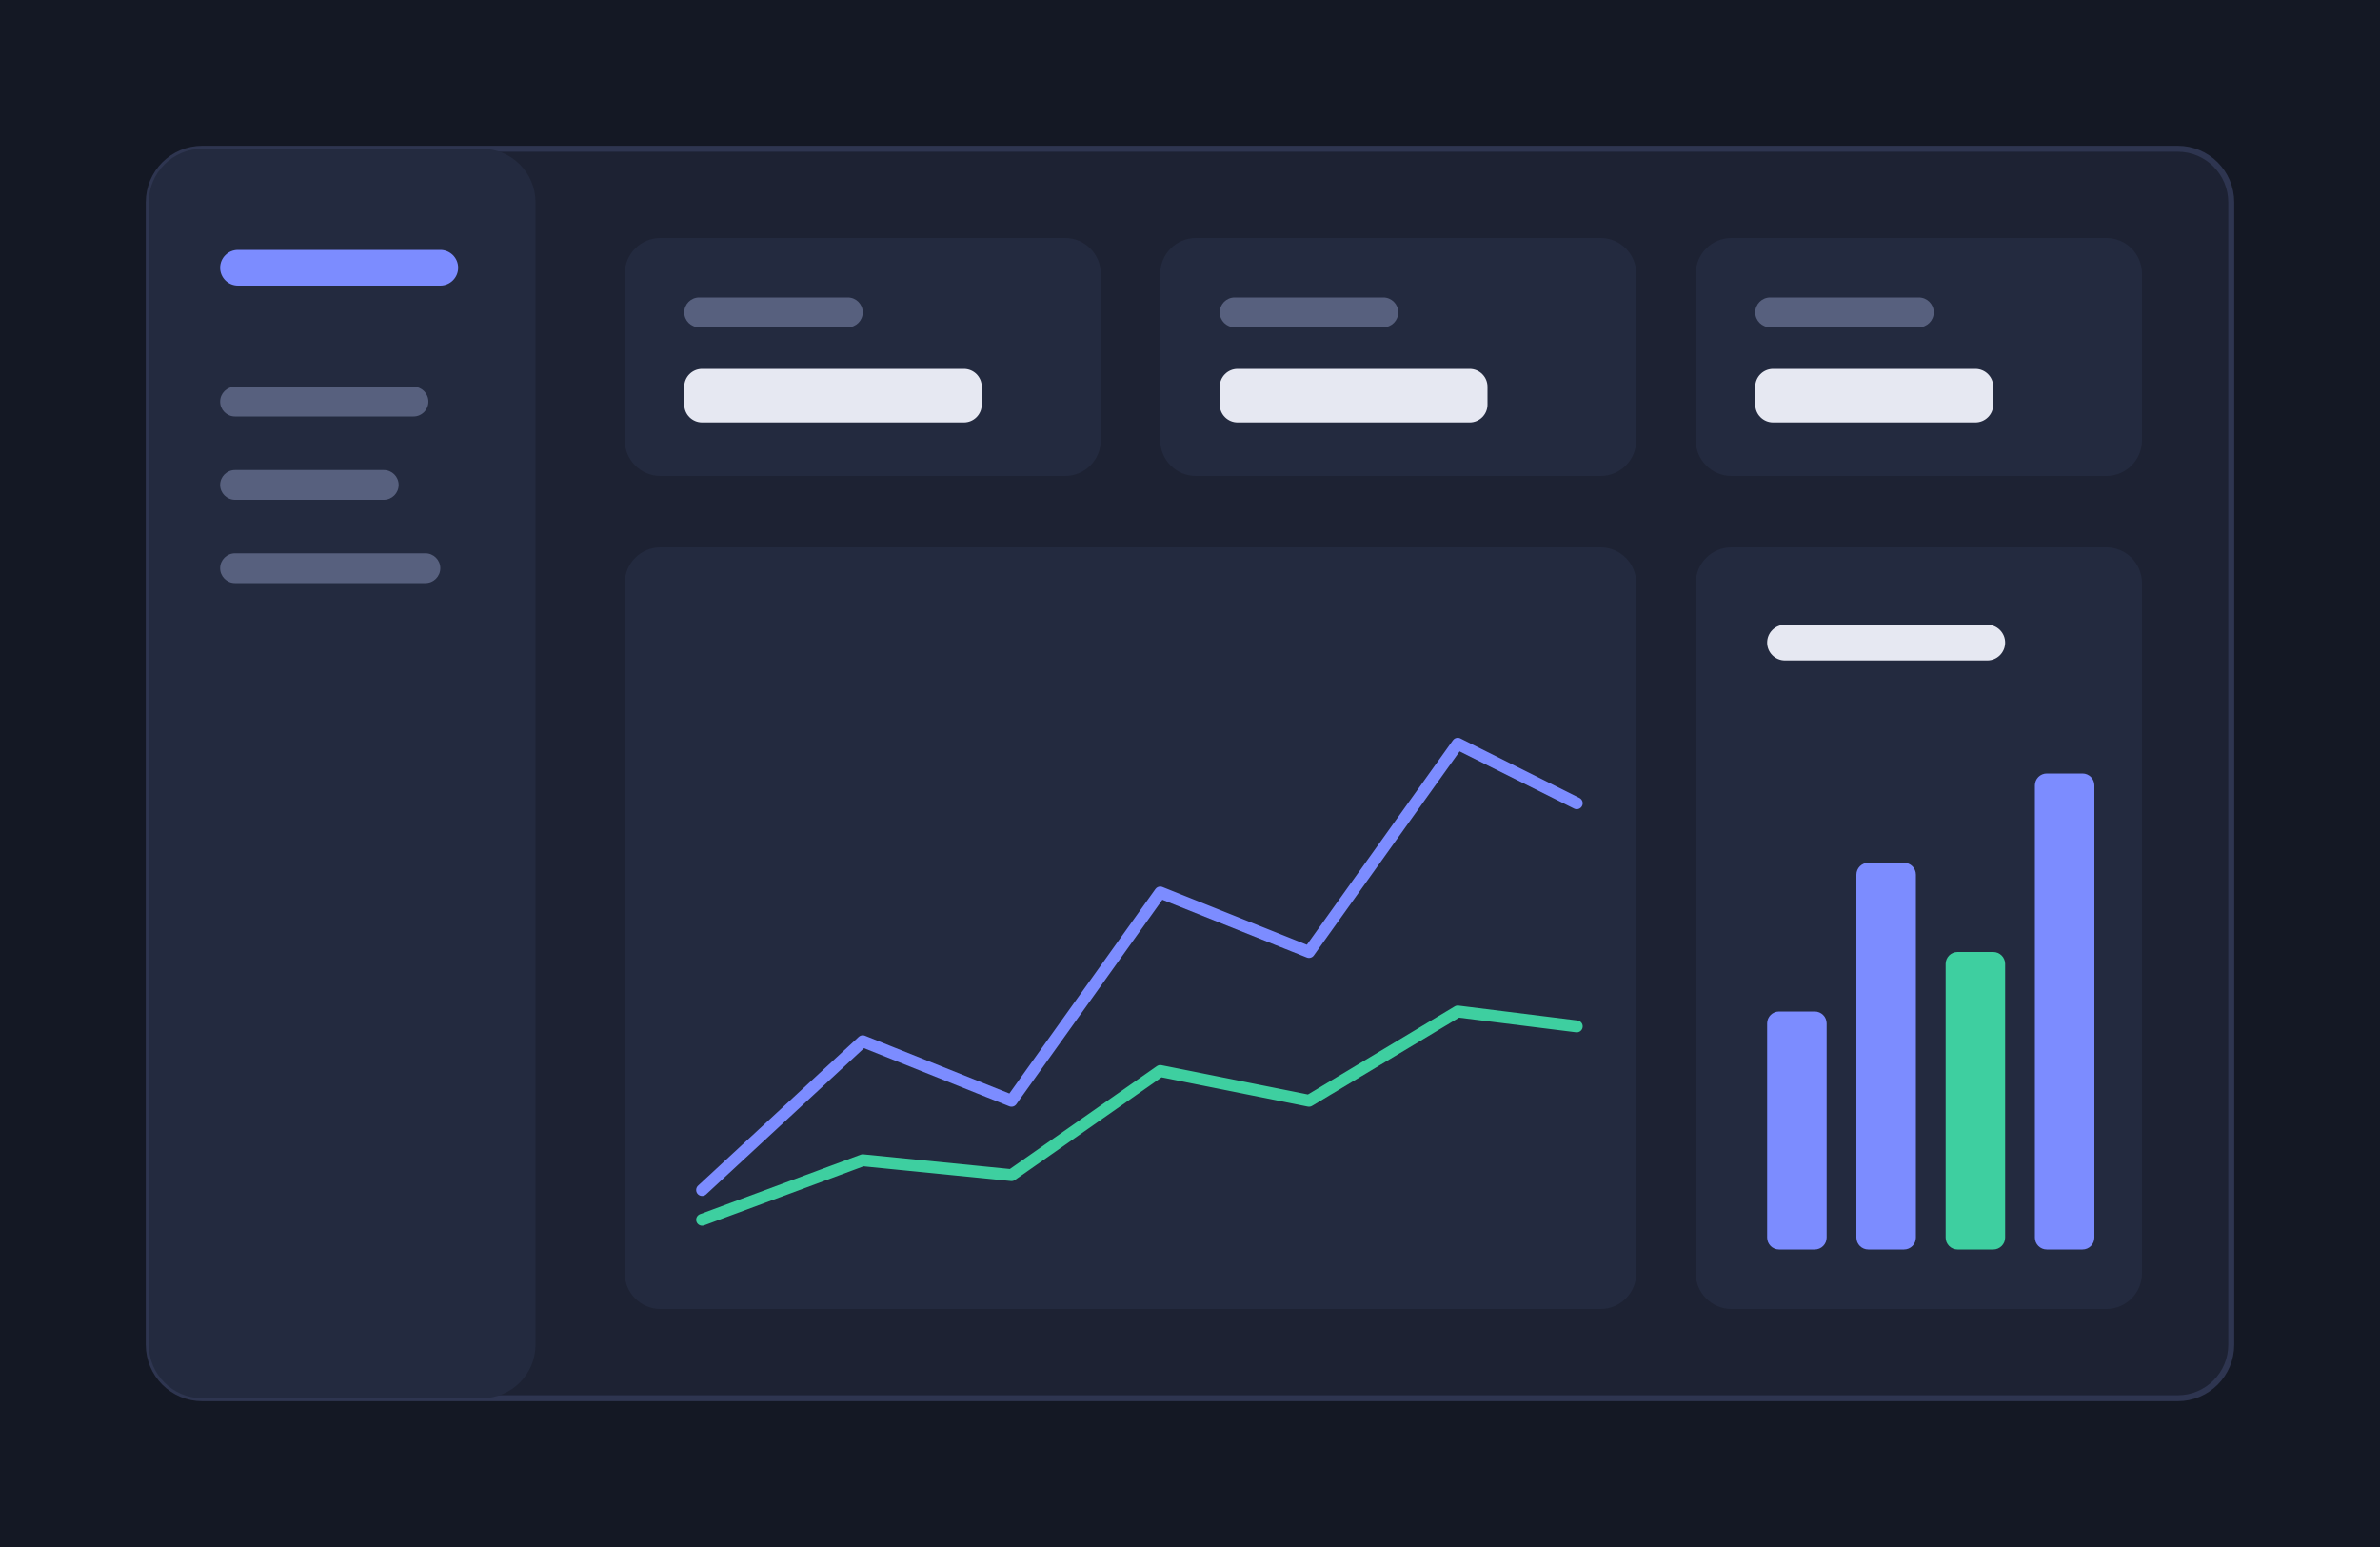
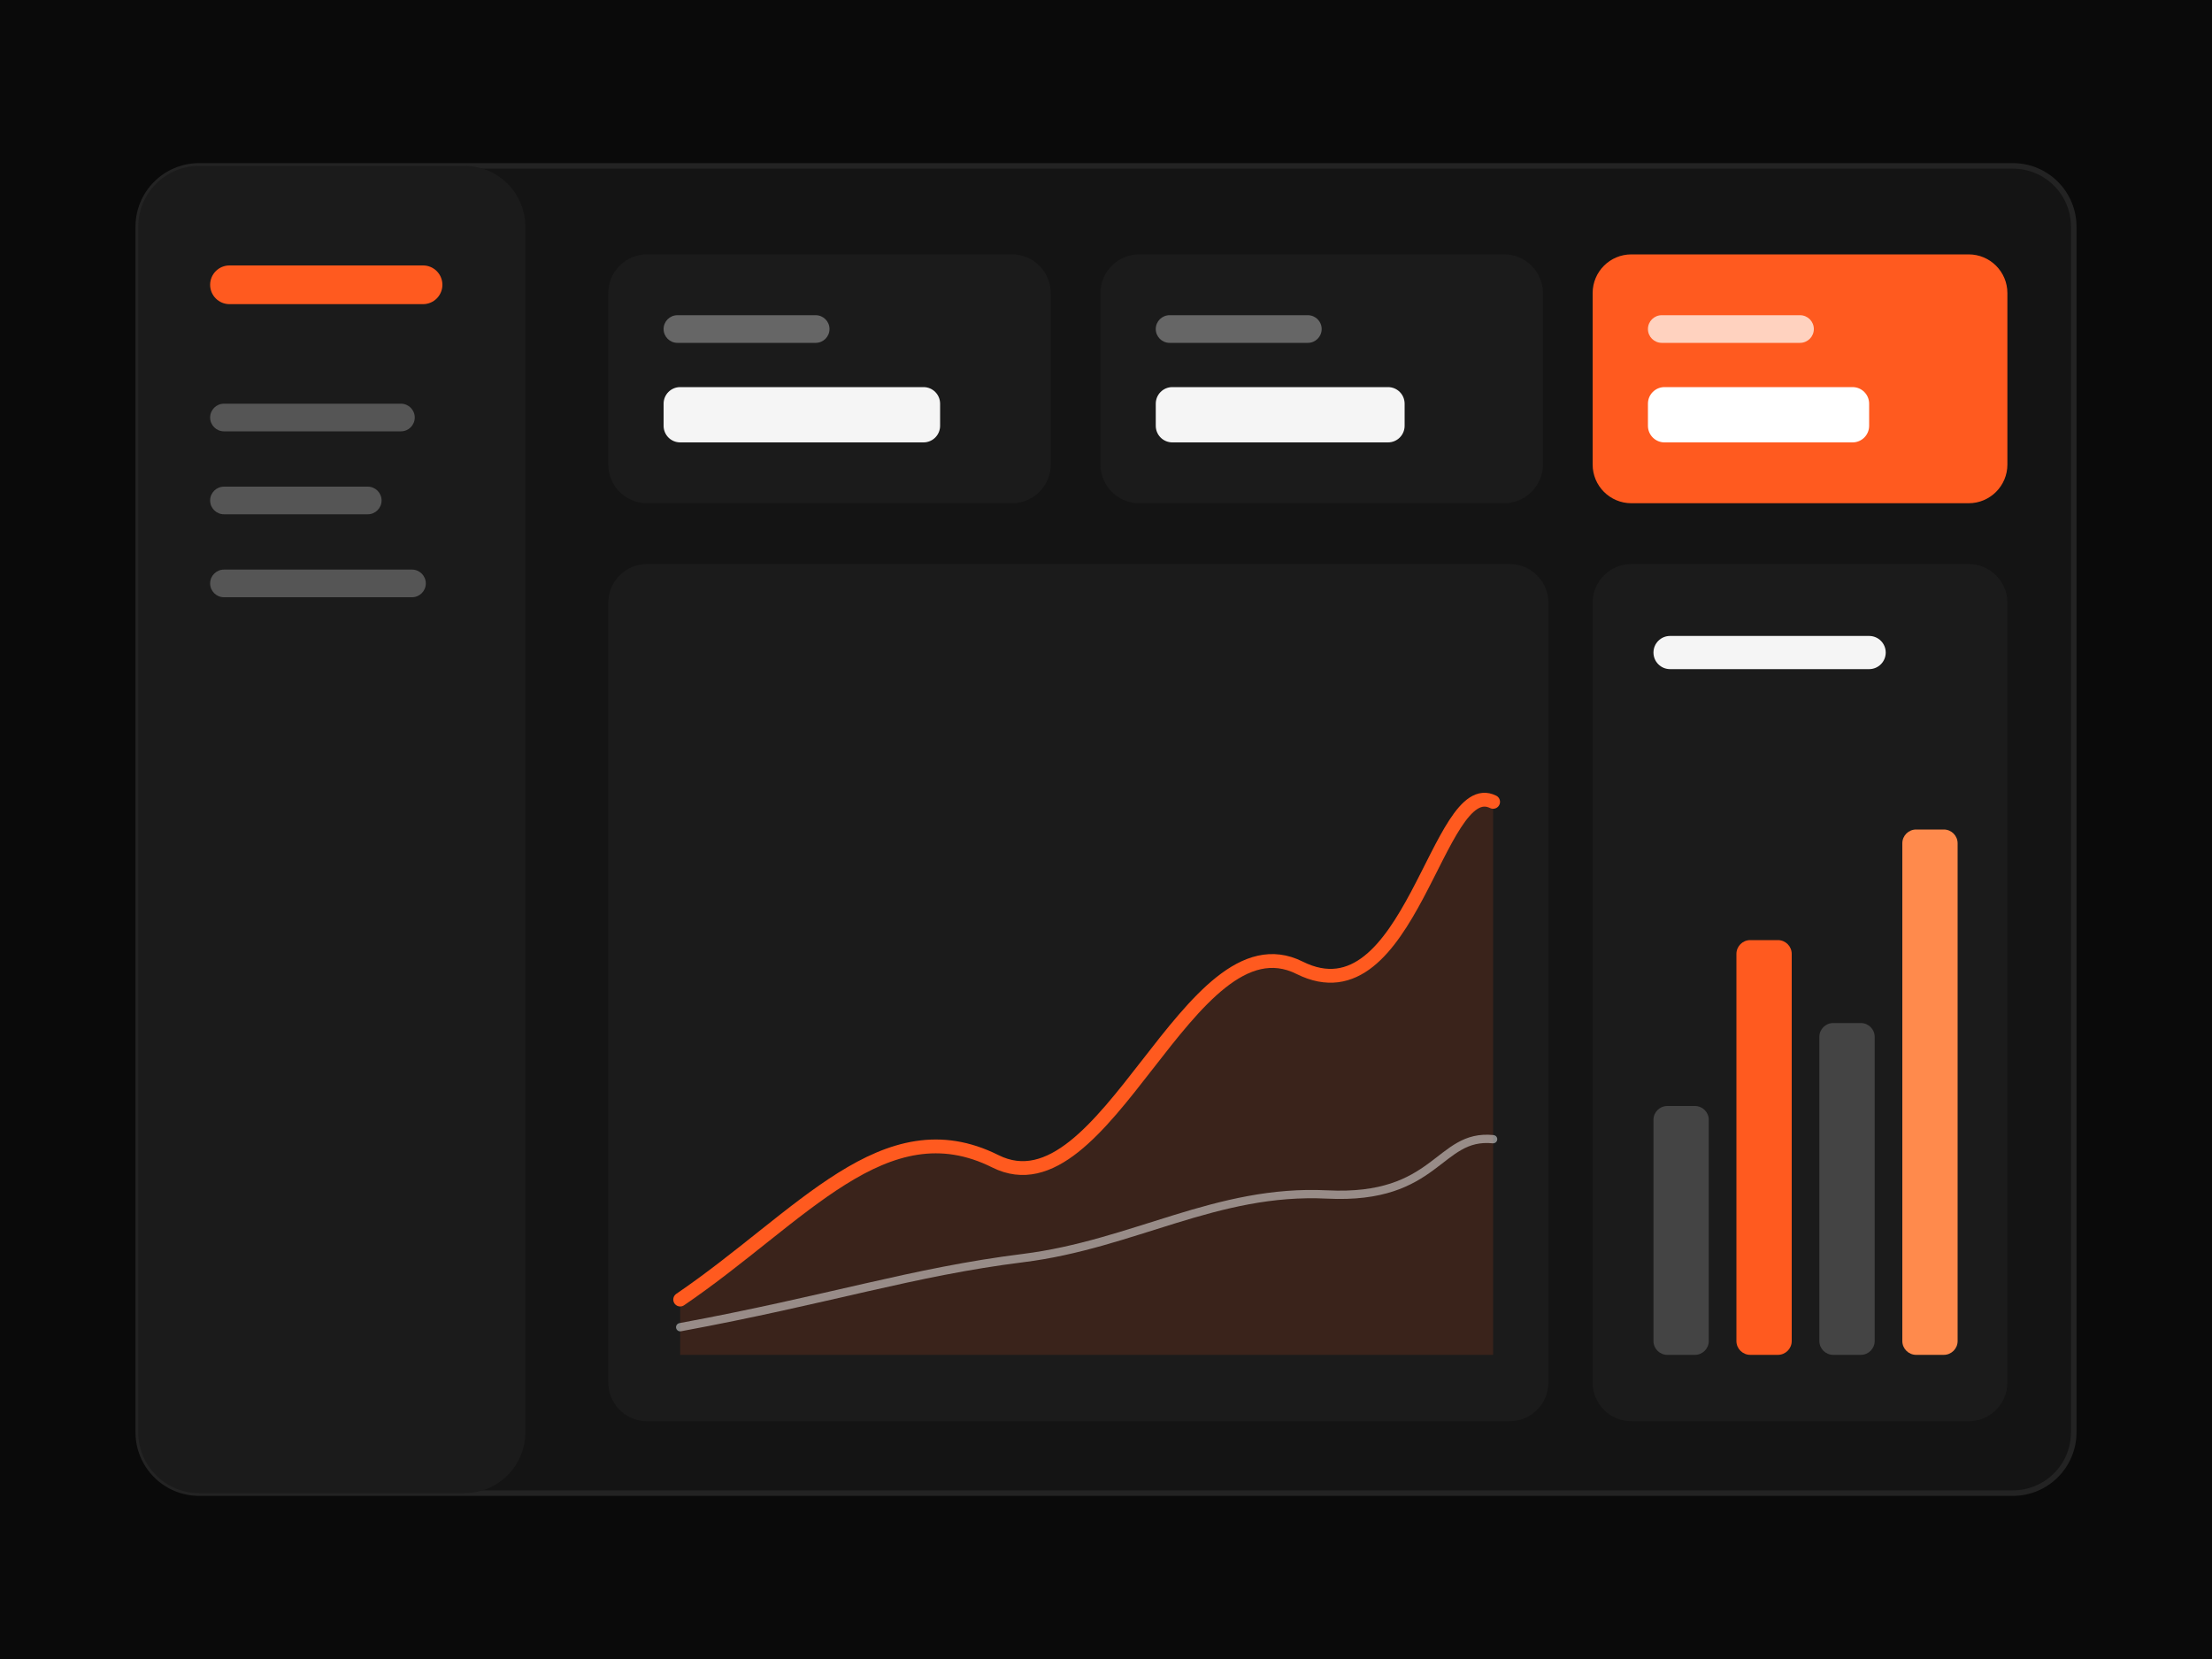
- <svg xmlns="http://www.w3.org/2000/svg" viewBox="0 0 800 520">
-   <rect width="800" height="520" fill="#141824" />
-   <rect x="50" y="50" width="700" height="420" rx="18" fill="#1d2233" stroke="#2e3550" stroke-width="2" />
-   <rect x="50" y="50" width="130" height="420" rx="18" fill="#232a3f" />
-   <rect x="74" y="84" width="80" height="12" rx="6" fill="#7c8cff" />
-   <rect x="74" y="130" width="70" height="10" rx="5" fill="#57607e" />
-   <rect x="74" y="158" width="60" height="10" rx="5" fill="#57607e" />
-   <rect x="74" y="186" width="74" height="10" rx="5" fill="#57607e" />
-   <rect x="210" y="80" width="160" height="80" rx="12" fill="#232a3f" />
-   <rect x="390" y="80" width="160" height="80" rx="12" fill="#232a3f" />
-   <rect x="570" y="80" width="150" height="80" rx="12" fill="#232a3f" />
-   <rect x="230" y="100" width="60" height="10" rx="5" fill="#57607e" />
-   <rect x="230" y="124" width="100" height="18" rx="6" fill="#e6e8f2" />
-   <rect x="410" y="100" width="60" height="10" rx="5" fill="#57607e" />
-   <rect x="410" y="124" width="90" height="18" rx="6" fill="#e6e8f2" />
-   <rect x="590" y="100" width="60" height="10" rx="5" fill="#57607e" />
-   <rect x="590" y="124" width="80" height="18" rx="6" fill="#e6e8f2" />
-   <rect x="210" y="184" width="340" height="256" rx="12" fill="#232a3f" />
-   <polyline points="236,400 290,350 340,370 390,300 440,320 490,250 530,270" fill="none" stroke="#7c8cff" stroke-width="4" stroke-linecap="round" stroke-linejoin="round" />
-   <polyline points="236,410 290,390 340,395 390,360 440,370 490,340 530,345" fill="none" stroke="#3ecfa0" stroke-width="4" stroke-linecap="round" stroke-linejoin="round" />
-   <rect x="570" y="184" width="150" height="256" rx="12" fill="#232a3f" />
-   <rect x="594" y="340" width="20" height="80" rx="4" fill="#7c8cff" />
-   <rect x="624" y="290" width="20" height="130" rx="4" fill="#7c8cff" />
-   <rect x="654" y="320" width="20" height="100" rx="4" fill="#3ecfa0" />
-   <rect x="684" y="260" width="20" height="160" rx="4" fill="#7c8cff" />
-   <rect x="594" y="210" width="80" height="12" rx="6" fill="#e6e8f2" />
+ <svg xmlns="http://www.w3.org/2000/svg" viewBox="0 0 800 600">
+   <rect width="800" height="600" fill="#0a0a0a" />
+   <rect x="50" y="60" width="700" height="480" rx="22" fill="#141414" stroke="#232323" stroke-width="2" />
+   <rect x="50" y="60" width="140" height="480" rx="22" fill="#1b1b1b" />
+   <rect x="76" y="96" width="84" height="14" rx="7" fill="#ff5a1f" />
+   <rect x="76" y="146" width="74" height="10" rx="5" fill="#555" />
+   <rect x="76" y="176" width="62" height="10" rx="5" fill="#555" />
+   <rect x="76" y="206" width="78" height="10" rx="5" fill="#555" />
+   <rect x="220" y="92" width="160" height="90" rx="14" fill="#1b1b1b" />
+   <rect x="398" y="92" width="160" height="90" rx="14" fill="#1b1b1b" />
+   <rect x="576" y="92" width="150" height="90" rx="14" fill="#ff5a1f" />
+   <rect x="240" y="114" width="60" height="10" rx="5" fill="#666" />
+   <rect x="240" y="140" width="100" height="20" rx="6" fill="#f5f5f5" />
+   <rect x="418" y="114" width="60" height="10" rx="5" fill="#666" />
+   <rect x="418" y="140" width="90" height="20" rx="6" fill="#f5f5f5" />
+   <rect x="596" y="114" width="60" height="10" rx="5" fill="#ffd2bf" />
+   <rect x="596" y="140" width="80" height="20" rx="6" fill="#fff" />
+   <rect x="220" y="204" width="340" height="310" rx="14" fill="#1b1b1b" />
+   <path d="M246 470 C290 440 320 400 360 420 S430 330 470 350 S520 280 540 290" fill="none" stroke="#ff5a1f" stroke-width="5" stroke-linecap="round" />
+   <path d="M246 470 C290 440 320 400 360 420 S430 330 470 350 S520 280 540 290 L540 490 L246 490 Z" fill="#ff5a1f" opacity=".14" />
+   <path d="M246 480 C300 470 330 460 370 455 S440 430 480 432 S520 410 540 412" fill="none" stroke="#f5f5f5" stroke-width="3" stroke-linecap="round" opacity=".5" />
+   <rect x="576" y="204" width="150" height="310" rx="14" fill="#1b1b1b" />
+   <rect x="598" y="400" width="20" height="90" rx="5" fill="#444" />
+   <rect x="628" y="340" width="20" height="150" rx="5" fill="#ff5a1f" />
+   <rect x="658" y="370" width="20" height="120" rx="5" fill="#444" />
+   <rect x="688" y="300" width="20" height="190" rx="5" fill="#ff8a4c" />
+   <rect x="598" y="230" width="84" height="12" rx="6" fill="#f5f5f5" />
</svg>
